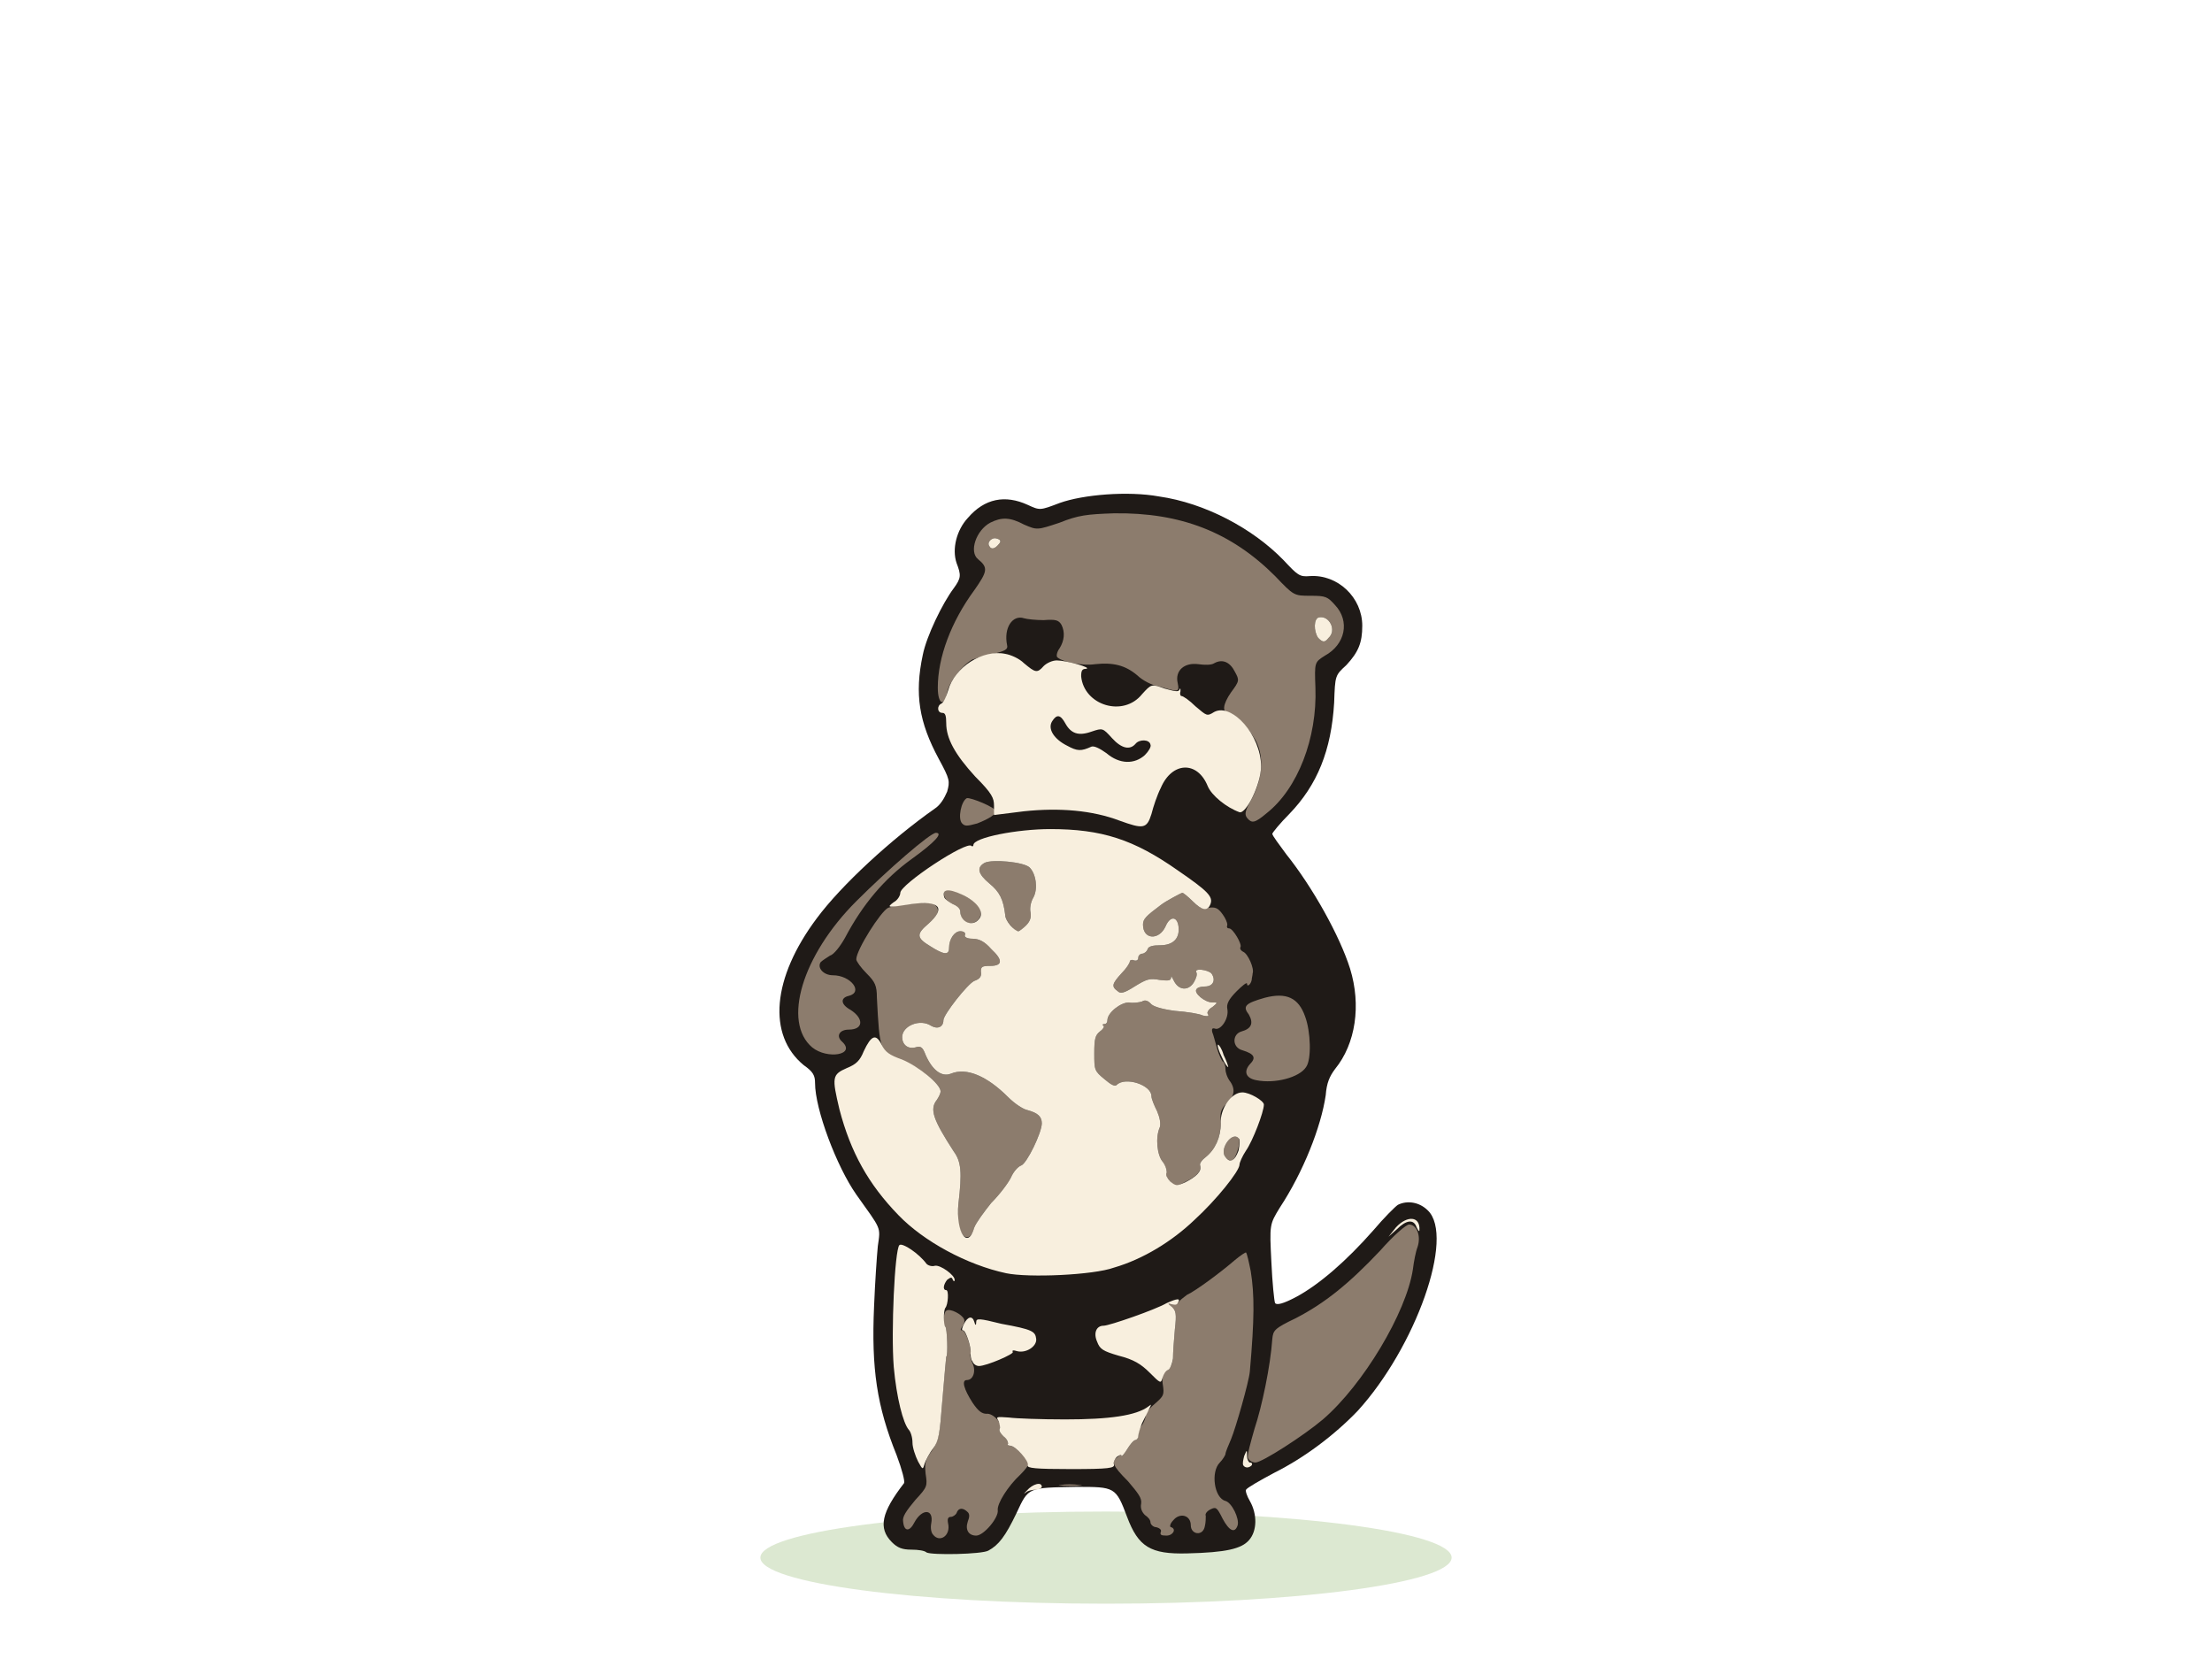
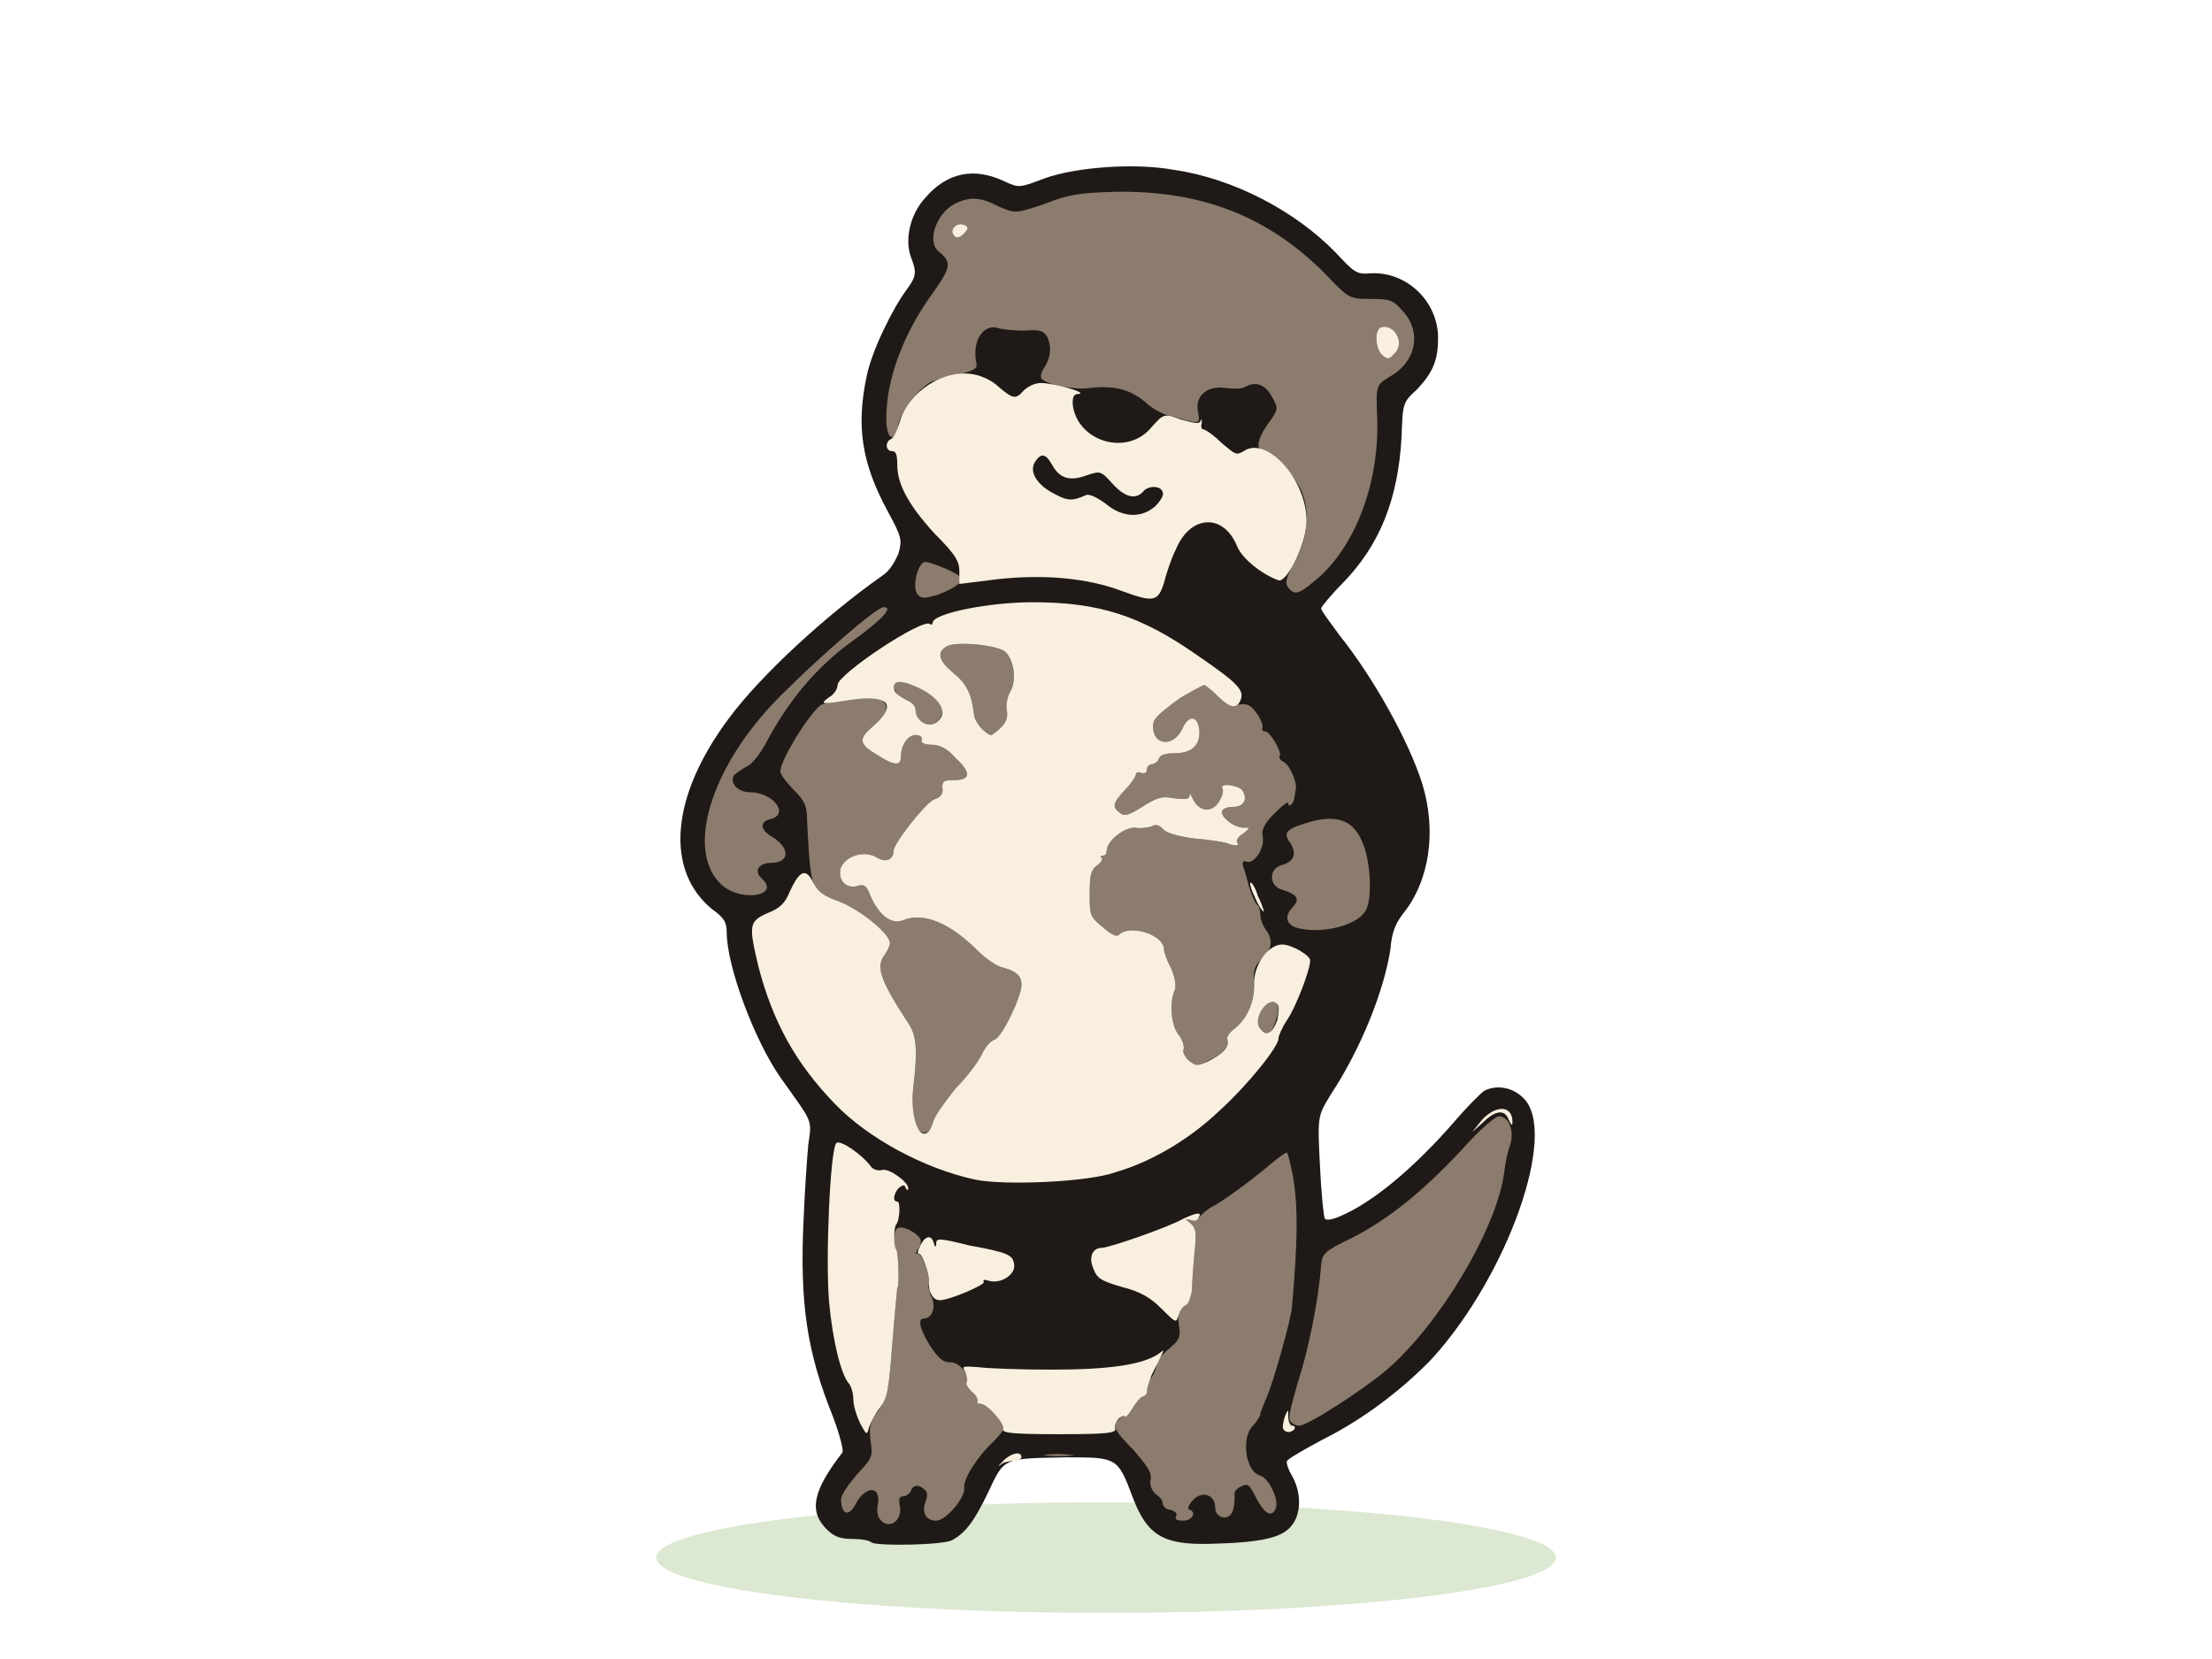
<svg xmlns="http://www.w3.org/2000/svg" viewBox="0 0 240 180">
-   <ellipse cx="120.0" cy="169" rx="37.5" ry="5" fill="#DCE8D1" />
-   <svg x="81.0" y="50.0" width="78.1" height="122.0" viewBox="0 0 76.8 120" fill-rule="evenodd">
+   <ellipse cx="120.0" cy="169" rx="48.8" ry="6" fill="#DCE8D1" />
+   <svg x="69.2" y="13.4" width="101.5" height="158.6" viewBox="0 0 76.8 120" fill-rule="evenodd">
    <path d="M19.2 116.5C19.0 116.3 18.3 116.2 17.6 116.2C16.6 116.2 16.1 116.0 15.5 115.4C14.0 113.9 14.4 112.2 16.8 109.1C16.9 108.9 16.6 107.7 16.0 106.1C13.9 100.9 13.3 96.9 13.6 90.2C13.7 87.7 13.9 84.8 14.0 83.8C14.3 81.7 14.4 82.1 11.7 78.3C9.6 75.3 7.3 69.2 7.3 66.4C7.3 65.6 7.1 65.2 6.1 64.5C2.2 61.3 2.7 55.2 7.5 48.8C10.1 45.3 15.4 40.4 20.1 37.1C20.7 36.7 21.1 36.0 21.4 35.3C21.7 34.2 21.7 34.0 20.5 31.8C18.4 27.9 17.9 24.9 18.8 20.7C19.2 18.7 20.9 15.2 22.1 13.6C22.9 12.5 22.9 12.2 22.4 10.9C21.9 9.4 22.4 7.4 23.6 6.1C25.4 4.0 27.6 3.6 30.0 4.7C31.3 5.3 31.3 5.3 33.4 4.5C35.9 3.6 40.7 3.2 44.0 3.8C48.9 4.5 54.0 7.2 57.3 10.6C58.8 12.2 59.0 12.4 60.1 12.3C63.1 12.1 65.7 14.6 65.7 17.6C65.7 19.4 65.3 20.4 64.0 21.8C62.8 22.9 62.8 22.9 62.7 25.8C62.4 30.9 60.9 34.6 57.9 37.7C56.9 38.7 56.1 39.7 56.1 39.8C56.1 40.0 56.8 40.9 57.6 42.0C60.4 45.5 63.3 50.7 64.4 54.2C65.6 58.1 65.0 62.2 62.8 64.9C62.2 65.7 61.9 66.4 61.8 67.7C61.3 71.1 59.4 75.9 56.9 79.7C55.8 81.5 55.8 81.5 56.0 85.5C56.1 87.7 56.3 89.7 56.4 89.9C56.6 90.1 57.2 90.0 58.7 89.2C61.1 87.9 64.0 85.4 66.9 82.1C68.0 80.8 69.2 79.6 69.5 79.4C70.5 78.9 71.8 79.1 72.7 80.0C75.6 82.8 71.4 94.6 65.2 101.4C62.7 104.0 59.5 106.4 56.3 108.0C54.8 108.8 53.4 109.6 53.3 109.8C53.2 109.9 53.4 110.5 53.7 111.0C54.5 112.4 54.5 114.2 53.6 115.2C52.8 116.1 51.2 116.5 47.0 116.6C43.1 116.7 41.8 115.9 40.6 112.7C39.4 109.5 39.3 109.5 35.2 109.5C30.0 109.6 30.1 109.5 28.8 112.3C27.6 114.8 26.9 115.7 25.8 116.3C25.1 116.7 19.8 116.8 19.2 116.5Z" fill="#1F1A17" />
    <path d="M19.9 114.6C19.7 114.4 19.6 113.9 19.7 113.4C20.0 111.8 18.7 111.8 17.9 113.3C17.4 114.3 16.8 114.3 16.7 113.2C16.6 112.7 17.0 112.1 18.0 110.9C19.3 109.5 19.3 109.4 19.1 108.1C19.0 107.0 19.0 106.7 19.8 105.6C20.5 104.5 20.6 104.1 20.9 100.0C21.1 97.6 21.3 95.6 21.3 95.6C21.5 95.6 21.4 92.5 21.2 92.4C20.9 92.2 21.0 90.9 21.3 90.7C21.7 90.4 23.0 91.1 23.2 91.6C23.3 91.8 23.2 92.2 23.0 92.4C22.8 92.7 22.8 92.8 23.0 92.8C23.4 92.8 24.0 94.7 23.9 95.3C23.8 95.4 23.9 95.9 24.1 96.3C24.5 97.1 24.2 98.1 23.5 98.1C22.9 98.1 23.2 99.1 24.1 100.5C24.7 101.4 25.1 101.7 25.6 101.7C26.3 101.6 27.4 102.8 27.0 103.3C26.9 103.5 27.1 103.8 27.4 104.1C27.8 104.4 27.9 104.7 27.9 104.9C27.8 105.0 27.9 105.1 28.1 105.1C28.6 105.1 30.1 106.6 30.1 107.0C30.1 107.2 29.7 107.7 29.2 108.2C27.9 109.4 26.7 111.3 26.8 112.0C26.9 112.8 25.3 114.7 24.5 114.7C23.7 114.7 23.3 114.1 23.6 113.2C23.8 112.7 23.8 112.4 23.6 112.2C23.1 111.7 22.6 111.7 22.4 112.3C22.3 112.5 22.0 112.7 21.8 112.7C21.5 112.7 21.4 112.9 21.5 113.4C21.8 114.7 20.6 115.5 19.9 114.6ZM44.2 114.3C44.3 114.1 44.1 113.9 43.7 113.8C43.4 113.8 43.1 113.5 43.1 113.3C43.1 113.0 42.8 112.7 42.5 112.5C42.2 112.2 42.0 111.8 42.1 111.3C42.2 110.7 41.8 110.2 40.7 108.9C39.0 107.2 38.9 106.8 39.6 106.3C39.8 106.1 40.0 106.0 40.0 106.2C40.0 106.3 40.3 106.0 40.6 105.5C40.9 105.0 41.3 104.5 41.5 104.5C41.6 104.5 41.8 104.3 41.8 104.0C41.8 103.7 41.9 103.2 42.2 102.9C42.4 102.6 42.6 102.1 42.6 101.8C42.6 101.6 43.1 101.0 43.6 100.6C44.5 99.8 44.6 99.7 44.4 98.5C44.3 97.5 44.4 97.2 44.9 97.0C45.2 96.9 45.4 96.5 45.5 95.8C45.5 95.2 45.6 93.8 45.7 92.7C45.9 91.0 45.8 90.7 45.4 90.3C44.9 89.9 44.9 89.9 45.3 90.0C45.6 90.1 45.9 90.0 46.1 89.8C46.2 89.6 46.6 89.3 47.0 89.0C47.9 88.6 50.6 86.6 52.1 85.3C52.7 84.8 53.3 84.4 53.3 84.5C53.4 84.6 53.6 85.5 53.8 86.5C54.2 89.0 54.2 91.5 53.7 97.2C53.6 98.3 52.2 103.2 51.7 104.4C51.4 105.1 51.1 105.8 51.1 106.0C51.1 106.1 50.8 106.6 50.5 106.9C49.5 107.9 49.9 110.7 51.1 111.0C51.8 111.2 52.6 112.9 52.4 113.6C52.1 114.5 51.5 114.2 50.8 112.9C50.2 111.7 50.1 111.6 49.5 111.9C49.1 112.1 48.9 112.4 49.0 112.6C49.0 112.8 49.0 113.3 48.9 113.7C48.7 114.8 47.4 114.6 47.4 113.6C47.4 112.5 46.2 112.2 45.5 113.1C45.2 113.4 45.1 113.8 45.3 113.8C45.9 114.0 45.5 114.7 44.8 114.7C44.2 114.7 44.1 114.6 44.2 114.3ZM33.5 109.3C34.0 109.2 34.9 109.2 35.5 109.3C36.1 109.3 35.7 109.4 34.6 109.4C33.5 109.4 33.0 109.3 33.5 109.3ZM53.5 106.4C53.4 106.1 53.8 104.7 54.2 103.3C55.0 100.9 55.9 96.6 56.1 93.7C56.2 92.8 56.3 92.6 58.6 91.5C61.7 89.9 64.3 87.8 67.6 84.3C69.1 82.6 70.4 81.5 70.7 81.5C71.5 81.5 72.0 82.7 71.6 83.9C71.4 84.4 71.2 85.5 71.1 86.3C70.4 90.9 65.8 98.6 61.5 102.3C59.5 104.0 55.0 106.9 54.3 106.9C54.0 106.9 53.6 106.7 53.5 106.4ZM22.8 82.1C22.5 81.5 22.5 80.6 22.6 79.3C23.0 75.9 22.9 74.8 22.1 73.7C19.9 70.3 19.5 69.2 20.3 68.2C20.5 67.9 20.7 67.5 20.7 67.3C20.7 66.5 18.3 64.6 16.6 64.0C14.2 63.1 14.2 63.0 13.9 57.3C13.9 56.0 13.7 55.6 12.8 54.7C12.2 54.1 11.7 53.4 11.7 53.2C11.7 52.2 14.3 48.1 15.1 47.7C16.3 47.3 19.7 47.0 20.0 47.3C20.7 47.9 20.5 48.4 19.4 49.4C18.1 50.5 18.1 50.9 19.6 51.8C21.0 52.7 21.6 52.8 21.6 52.0C21.6 51.0 22.2 50.2 22.8 50.2C23.2 50.2 23.4 50.4 23.3 50.6C23.2 50.8 23.5 51.0 24.1 51.0C24.8 51.0 25.4 51.3 26.1 52.1C27.4 53.3 27.3 53.9 26.0 53.9C25.1 53.9 25.0 54.0 25.0 54.5C25.1 55.0 24.9 55.3 24.3 55.5C23.6 55.8 21.0 59.1 21.0 59.7C21.0 60.4 20.4 60.7 19.7 60.3C18.5 59.5 16.6 60.3 16.6 61.5C16.6 62.3 17.2 62.8 18.0 62.6C18.6 62.4 18.8 62.6 19.1 63.4C19.8 65.0 20.8 65.8 21.8 65.4C23.5 64.7 25.7 65.7 27.9 67.9C28.6 68.6 29.5 69.2 30.0 69.3C31.1 69.6 31.5 70.0 31.5 70.7C31.5 71.7 29.9 75.0 29.3 75.2C29.0 75.3 28.5 75.8 28.2 76.5C27.9 77.1 27.0 78.3 26.1 79.2C25.3 80.2 24.5 81.3 24.3 81.8C24.0 83.1 23.2 83.2 22.8 82.1ZM45.1 76.8C44.8 76.5 44.7 76.1 44.8 75.9C44.9 75.8 44.7 75.3 44.4 74.8C43.8 74.1 43.6 72.2 44.1 71.1C44.2 70.7 44.1 70.1 43.8 69.4C43.5 68.8 43.2 68.1 43.2 67.8C43.2 66.6 40.4 65.7 39.5 66.6C39.3 66.8 38.9 66.6 38.2 66.0C37.1 65.1 37.1 65.0 37.1 63.2C37.1 61.7 37.2 61.3 37.7 60.9C38.0 60.7 38.2 60.4 38.1 60.3C37.9 60.2 38.0 60.1 38.2 60.1C38.4 60.1 38.5 59.9 38.5 59.7C38.5 58.9 39.9 57.8 40.8 57.8C41.2 57.9 41.9 57.8 42.2 57.7C42.5 57.5 42.8 57.6 43.1 57.9C43.3 58.2 44.2 58.5 45.7 58.7C47.0 58.8 48.3 59.0 48.7 59.2C49.2 59.3 49.4 59.3 49.2 59.0C49.1 58.9 49.3 58.5 49.7 58.3C50.3 57.8 50.3 57.8 49.7 57.8C48.9 57.8 47.7 56.8 48.0 56.4C48.1 56.2 48.5 56.1 48.9 56.1C49.8 56.1 50.1 55.4 49.6 54.7C49.2 54.3 47.7 54.1 48.0 54.6C48.1 54.8 48.0 55.2 47.7 55.7C47.1 56.6 46.1 56.5 45.6 55.5C45.4 55.1 45.3 54.9 45.3 55.1C45.3 55.5 45.0 55.5 44.1 55.4C43.0 55.2 42.7 55.3 41.4 56.1C40.3 56.8 39.9 56.9 39.6 56.6C38.9 56.1 39.0 55.8 40.0 54.7C40.5 54.2 40.9 53.6 40.9 53.4C40.9 53.3 41.1 53.2 41.3 53.3C41.6 53.4 41.8 53.3 41.8 53.0C41.8 52.8 42.0 52.6 42.2 52.6C42.4 52.6 42.7 52.4 42.8 52.1C42.9 51.8 43.4 51.7 44.1 51.7C45.5 51.7 46.2 51.0 46.1 49.8C46.0 48.6 45.2 48.5 44.7 49.7C44.0 51.2 42.3 51.1 42.3 49.5C42.3 48.9 42.6 48.6 44.2 47.4C44.7 47.0 46.4 46.1 46.5 46.1C46.6 46.1 47.1 46.5 47.6 47.0C48.3 47.7 48.7 47.9 49.3 47.7C50.0 47.6 50.3 47.7 50.8 48.4C51.1 48.8 51.3 49.3 51.3 49.5C51.2 49.8 51.3 49.9 51.5 49.9C51.9 49.9 52.9 51.6 52.7 51.9C52.6 52.1 52.8 52.3 53.0 52.4C53.5 52.6 54.2 54.2 54.0 54.7C54.0 54.9 53.9 55.2 53.9 55.4C53.8 55.9 53.4 56.2 53.4 55.8C53.4 55.6 52.9 56.0 52.3 56.6C51.4 57.5 51.2 58.0 51.3 58.5C51.5 59.5 50.6 60.8 50.0 60.6C49.7 60.5 49.6 60.6 49.7 61.0C49.8 61.2 50.0 62.0 50.2 62.7C50.4 63.4 50.7 64.0 50.8 64.1C51.0 64.2 51.1 64.6 51.1 64.9C51.1 65.3 51.3 65.8 51.5 66.1C52.2 67.0 52.1 67.8 51.2 68.6C50.6 69.2 50.5 69.6 50.6 70.6C50.6 72.2 50.0 73.5 49.0 74.3C48.6 74.6 48.3 75.0 48.4 75.2C48.6 75.7 48.0 76.4 46.9 76.9C45.8 77.5 45.7 77.5 45.1 76.8ZM51.1 74.3C50.4 73.5 51.8 71.5 52.5 72.3C52.8 72.6 52.2 74.5 51.8 74.7C51.6 74.7 51.3 74.6 51.1 74.3ZM54.4 66.1C53.3 65.9 53.0 65.2 53.7 64.4C54.4 63.7 54.2 63.3 52.9 62.9C51.8 62.6 51.8 61.2 52.8 60.9C53.9 60.6 54.1 60.0 53.6 59.1C52.9 58.2 53.2 57.9 55.3 57.3C57.6 56.7 58.9 57.3 59.6 59.3C60.2 60.9 60.3 63.9 59.7 64.7C59.0 65.8 56.4 66.5 54.4 66.1ZM7.0 62.6C3.8 59.9 5.9 52.8 11.7 47.0C15.1 43.6 19.6 39.7 20.2 39.7C21.0 39.7 20.1 40.7 17.6 42.5C14.7 44.6 12.4 47.3 10.5 50.9C10.0 51.8 9.3 52.7 8.9 52.8C8.6 53.0 8.1 53.3 7.9 53.5C7.5 54.1 8.2 54.9 9.2 54.9C11.1 54.9 12.5 56.7 10.9 57.1C10.0 57.3 10.0 58.0 11.1 58.6C12.5 59.5 12.5 60.7 10.9 60.7C9.9 60.7 9.5 61.4 10.2 62.0C11.7 63.4 8.6 63.9 7.0 62.6ZM28.2 49.6C27.9 49.3 27.6 48.8 27.6 48.5C27.4 46.8 27.0 46.0 25.9 45.1C24.7 44.1 24.5 43.4 25.4 42.9C26.2 42.5 29.6 42.8 30.2 43.4C30.9 44.1 31.1 45.7 30.6 46.6C30.3 47.1 30.2 47.8 30.3 48.2C30.4 48.8 30.2 49.2 29.8 49.6C29.0 50.4 28.8 50.4 28.2 49.6ZM23.1 49.0C22.9 48.8 22.8 48.4 22.8 48.1C22.8 47.8 22.5 47.5 22.0 47.3C21.2 47.0 20.8 46.2 21.2 45.8C21.6 45.4 24.5 46.9 24.9 47.7C25.4 48.9 24.0 49.9 23.1 49.0ZM23.0 38.7C22.5 38.2 22.9 36.3 23.5 36.0C23.9 35.9 26.6 37.0 26.6 37.4C26.6 37.7 25.9 38.2 24.6 38.7C23.5 39.0 23.3 39.0 23.0 38.7ZM53.4 38.1C53.1 37.7 53.2 37.3 54.0 35.9C55.0 33.9 55.2 31.9 54.5 30.2C54.0 29.0 52.1 26.9 51.5 26.9C50.7 26.9 50.8 26.0 51.7 24.7C52.6 23.5 52.6 23.4 52.1 22.5C51.6 21.5 50.8 21.1 49.9 21.6C49.6 21.8 48.9 21.8 48.2 21.7C46.7 21.5 45.7 22.4 46.0 23.7C46.2 24.7 46.1 24.7 44.1 24.1C43.3 24.0 42.2 23.4 41.7 22.9C40.4 21.8 39.1 21.5 37.2 21.7C35.9 21.9 33.8 21.5 33.2 21.0C33.0 20.9 33.1 20.4 33.4 20.0C33.9 19.2 34.0 18.3 33.6 17.5C33.3 17.0 33.0 16.9 31.7 17.0C30.9 17.0 29.9 16.9 29.6 16.8C28.4 16.4 27.4 17.8 27.8 19.7C27.9 20.1 27.6 20.3 26.3 20.6C25.4 20.8 24.4 21.1 24.1 21.2C23.0 21.8 21.6 23.6 21.4 24.7C21.1 26.3 20.4 26.0 20.4 24.2C20.4 21.0 21.8 17.2 24.3 13.8C25.7 11.8 25.8 11.4 24.7 10.5C23.7 9.7 24.5 7.4 26.0 6.6C27.2 6.0 28.1 6.0 29.6 6.8C31.0 7.4 31.0 7.4 33.4 6.6C35.4 5.8 36.3 5.7 39.2 5.6C46.3 5.5 51.7 7.6 56.4 12.3C58.4 14.4 58.4 14.4 60.2 14.4C61.8 14.4 62.0 14.5 62.8 15.4C64.4 17.1 63.9 19.6 61.7 20.8C60.6 21.5 60.6 21.5 60.7 24.2C60.9 29.6 58.8 35.0 55.5 37.6C54.2 38.7 53.9 38.7 53.4 38.1ZM62.1 18.9C63.0 18.1 62.2 16.5 61.1 16.7C60.5 16.8 60.5 18.2 61.0 18.9C61.5 19.4 61.7 19.4 62.1 18.9ZM26.9 8.9C27.2 8.6 27.1 8.4 26.7 8.3C26.2 8.1 25.6 8.7 25.9 9.1C26.1 9.5 26.5 9.4 26.9 8.9Z" fill="#8C7C6D" />
    <path d="M29.9 109.9C30.5 109.2 31.5 108.9 31.5 109.5C31.5 109.6 31.2 109.8 30.9 109.8C30.5 109.8 30.0 109.9 29.8 110.1C29.5 110.3 29.6 110.2 29.9 109.9ZM18.3 106.8C18.0 106.2 17.7 105.3 17.7 104.8C17.7 104.2 17.5 103.6 17.3 103.4C16.7 102.7 16.0 100.0 15.7 96.7C15.4 93.0 15.8 84.2 16.3 83.7C16.6 83.4 18.4 84.6 19.2 85.7C19.4 85.9 19.8 86.0 20.1 85.9C20.7 85.8 22.2 86.9 22.2 87.4C22.2 87.6 22.1 87.6 22.0 87.4C21.9 87.1 21.8 87.1 21.4 87.4C21.0 87.9 20.9 88.5 21.3 88.5C21.6 88.5 21.5 90.1 21.2 90.4C21.0 90.7 21.0 92.2 21.2 92.4C21.4 92.5 21.5 95.6 21.3 95.6C21.3 95.6 21.1 97.6 20.9 100.1C20.6 104.0 20.5 104.6 19.9 105.4C19.5 105.9 19.1 106.7 19.0 107.0C18.8 107.7 18.8 107.7 18.3 106.8ZM30.0 107.2C30.2 106.8 28.7 105.1 28.1 105.1C27.9 105.1 27.8 105.0 27.9 104.9C27.9 104.7 27.8 104.4 27.4 104.1C27.1 103.8 26.9 103.5 27.0 103.3C27.1 103.2 27.0 102.8 26.9 102.5C26.6 102.0 26.6 102.0 28.0 102.1C28.7 102.2 31.4 102.3 34.0 102.3C38.7 102.3 41.6 101.9 42.9 100.9C43.3 100.6 43.3 100.5 42.2 102.7C42.0 103.2 41.8 103.8 41.8 104.1C41.8 104.3 41.6 104.5 41.5 104.5C41.3 104.5 40.9 105.0 40.6 105.5C40.3 106.0 40.0 106.3 40.0 106.2C40.0 106.0 39.8 106.1 39.5 106.3C39.3 106.5 39.1 106.9 39.2 107.1C39.3 107.5 38.7 107.6 34.6 107.6C30.8 107.6 29.9 107.5 30.0 107.2ZM53.0 107.2C52.9 107.0 53.0 106.6 53.1 106.2C53.4 105.5 53.4 105.5 53.4 106.2C53.4 106.6 53.6 106.9 53.7 106.9C53.9 106.9 54.0 107.0 53.9 107.2C53.6 107.5 53.2 107.5 53.0 107.2ZM43.0 97.3C42.1 96.4 41.3 95.9 39.7 95.5C38.0 95.0 37.7 94.8 37.4 94.0C37.0 93.1 37.3 92.3 38.1 92.3C38.7 92.3 43.6 90.6 44.8 89.9C45.9 89.4 46.4 89.3 46.0 89.9C45.9 90.1 45.6 90.1 45.3 90.0C44.9 89.9 44.9 89.9 45.4 90.3C45.8 90.7 45.9 91.0 45.7 92.7C45.6 93.8 45.5 95.2 45.5 95.8C45.4 96.4 45.2 96.9 45.0 97.0C44.7 97.1 44.5 97.5 44.4 97.8C44.2 98.5 44.2 98.5 43.0 97.3ZM24.1 96.1C23.9 95.9 23.9 95.4 23.9 95.2C24.0 94.7 23.4 92.8 23.1 92.8C22.9 92.8 23.0 92.5 23.2 92.1C23.6 91.3 24.1 91.2 24.3 91.9C24.4 92.3 24.5 92.3 24.5 91.9C24.5 91.5 24.8 91.5 27.2 92.1C30.5 92.7 30.8 92.9 30.9 93.7C31.0 94.5 29.8 95.3 28.8 95.0C28.5 94.9 28.3 94.9 28.4 95.1C28.6 95.3 25.6 96.6 24.8 96.6C24.5 96.6 24.2 96.4 24.1 96.1ZM27.7 86.7C23.5 85.8 18.9 83.3 16.2 80.5C13.0 77.2 11.1 73.8 9.9 69.2C9.1 65.8 9.1 65.5 10.7 64.8C11.7 64.4 12.1 64.0 12.5 63.0C13.3 61.3 13.8 61.1 14.4 62.3C14.8 63.1 15.2 63.4 16.6 63.9C18.3 64.6 20.7 66.5 20.7 67.3C20.7 67.5 20.5 67.9 20.3 68.2C19.5 69.2 19.9 70.3 22.1 73.7C22.9 74.8 23.0 75.9 22.6 79.3C22.3 82.3 23.6 84.3 24.3 81.8C24.5 81.3 25.3 80.2 26.1 79.2C27.0 78.3 27.9 77.1 28.2 76.5C28.5 75.8 29.0 75.3 29.3 75.2C29.9 75.0 31.5 71.7 31.5 70.7C31.5 70.0 31.1 69.6 30.0 69.3C29.5 69.2 28.6 68.6 27.9 67.9C25.7 65.7 23.5 64.7 21.8 65.4C20.8 65.8 19.8 65.0 19.1 63.4C18.8 62.6 18.6 62.4 18.0 62.6C17.2 62.8 16.6 62.3 16.6 61.5C16.6 60.3 18.5 59.5 19.7 60.3C20.4 60.7 21.0 60.4 21.0 59.7C21.0 59.1 23.6 55.8 24.3 55.5C24.9 55.3 25.1 55.0 25.0 54.5C25.0 54.0 25.1 53.9 26.0 53.9C27.3 53.9 27.4 53.3 26.1 52.1C25.4 51.3 24.8 51.0 24.1 51.0C23.5 51.0 23.2 50.8 23.3 50.6C23.4 50.4 23.2 50.2 22.8 50.2C22.2 50.2 21.6 51.0 21.6 52.0C21.6 52.8 21.0 52.7 19.6 51.8C18.1 50.9 18.1 50.5 19.4 49.4C21.3 47.7 20.6 46.9 17.6 47.3C15.0 47.7 14.9 47.7 15.7 47.1C16.1 46.9 16.4 46.4 16.4 46.1C16.4 45.2 23.5 40.5 24.0 41.1C24.1 41.2 24.2 41.1 24.2 41.0C24.2 40.2 28.9 39.3 32.4 39.3C37.9 39.3 41.3 40.4 46.0 43.7C49.2 45.9 49.8 46.5 49.5 47.3C49.2 48.1 48.6 48.0 47.6 47.0C47.1 46.5 46.6 46.1 46.5 46.1C46.4 46.1 44.7 47.0 44.2 47.4C42.6 48.6 42.3 48.9 42.3 49.5C42.3 51.1 44.0 51.2 44.7 49.7C45.2 48.5 46.0 48.6 46.1 49.8C46.2 51.0 45.5 51.7 44.1 51.7C43.4 51.7 42.9 51.8 42.8 52.1C42.7 52.4 42.4 52.6 42.2 52.6C42.0 52.6 41.8 52.8 41.8 53.0C41.8 53.3 41.6 53.4 41.3 53.3C41.1 53.2 40.9 53.3 40.9 53.4C40.9 53.6 40.5 54.2 40.0 54.7C39.0 55.8 38.9 56.1 39.6 56.6C39.9 56.9 40.3 56.8 41.4 56.1C42.7 55.3 43.0 55.2 44.1 55.4C45.0 55.5 45.3 55.5 45.3 55.1C45.3 54.9 45.4 55.1 45.6 55.5C46.1 56.5 47.1 56.6 47.7 55.7C48.0 55.2 48.1 54.8 48.0 54.6C47.7 54.1 49.2 54.3 49.6 54.7C50.1 55.4 49.8 56.1 48.9 56.1C48.5 56.1 48.1 56.2 48.0 56.4C47.7 56.8 48.9 57.8 49.7 57.8C50.3 57.8 50.3 57.8 49.7 58.3C49.3 58.5 49.1 58.9 49.2 59.0C49.4 59.3 49.2 59.3 48.7 59.2C48.3 59.0 47.0 58.8 45.7 58.7C44.2 58.5 43.3 58.2 43.1 57.9C42.8 57.6 42.5 57.5 42.2 57.7C41.9 57.8 41.2 57.9 40.8 57.8C39.9 57.8 38.5 58.9 38.5 59.7C38.5 59.9 38.4 60.1 38.2 60.1C38.0 60.1 37.9 60.2 38.1 60.3C38.2 60.4 38.0 60.7 37.7 60.9C37.2 61.3 37.1 61.7 37.1 63.2C37.1 65.0 37.1 65.1 38.2 66.0C38.9 66.6 39.3 66.8 39.5 66.6C40.4 65.7 43.2 66.6 43.2 67.8C43.2 68.1 43.5 68.8 43.8 69.4C44.1 70.1 44.2 70.7 44.1 71.1C43.6 72.2 43.8 74.1 44.4 74.8C44.7 75.2 44.9 75.8 44.8 76.0C44.7 76.2 44.9 76.6 45.2 76.9C45.8 77.4 45.9 77.4 46.8 77.0C48.0 76.4 48.6 75.8 48.4 75.2C48.3 75.0 48.6 74.6 49.0 74.3C50.0 73.5 50.6 72.2 50.6 70.7C50.5 69.2 51.7 67.4 52.9 67.4C53.7 67.4 55.2 68.3 55.2 68.7C55.2 69.5 54.0 72.6 53.3 73.6C52.9 74.2 52.6 74.9 52.6 75.1C52.6 75.8 50.1 78.9 47.8 81.0C45.4 83.3 42.3 85.2 39.2 86.1C37.0 86.9 30.1 87.2 27.7 86.7ZM69.3 81.8C70.5 80.5 71.9 80.6 71.8 82.1C71.8 82.3 71.7 82.2 71.5 81.8C71.2 80.9 70.4 81.0 69.4 82.0L68.5 82.8 L69.3 81.8ZM52.5 73.6C52.6 73.0 52.7 72.4 52.5 72.3C51.8 71.5 50.4 73.5 51.1 74.3C51.6 75.0 52.1 74.7 52.5 73.6ZM50.7 63.6C50.4 63.0 50.2 62.4 50.3 62.3C50.4 62.3 50.7 62.7 50.9 63.4C51.2 64.0 51.4 64.6 51.4 64.7C51.3 64.7 51.0 64.3 50.7 63.6ZM29.8 49.6C30.2 49.2 30.4 48.8 30.3 48.2C30.2 47.8 30.3 47.1 30.6 46.6C31.1 45.7 30.9 44.1 30.2 43.4C29.6 42.8 26.2 42.5 25.4 42.9C24.5 43.4 24.7 44.1 25.9 45.1C27.0 46.0 27.4 46.8 27.6 48.5C27.6 49.1 28.6 50.2 29.0 50.2C29.1 50.2 29.5 49.9 29.8 49.6ZM24.8 48.9C25.4 48.2 24.7 47.1 23.0 46.3C21.5 45.6 20.8 45.7 21.1 46.6C21.2 46.8 21.6 47.1 22.0 47.3C22.5 47.5 22.8 47.8 22.8 48.1C22.8 49.2 24.1 49.8 24.8 48.9ZM39.8 38.4C36.9 37.3 33.4 37.0 29.6 37.4L26.4 37.8 L26.4 36.8C26.4 36.0 26.2 35.5 24.4 33.7C22.2 31.3 21.3 29.6 21.3 28.0C21.3 27.2 21.2 26.9 20.9 26.9C20.3 26.9 20.3 26.1 20.8 25.9C21.0 25.8 21.3 25.2 21.5 24.5C22.2 22.0 25.2 20.1 27.6 20.6C28.2 20.7 29.1 21.1 29.6 21.6C30.8 22.6 31.0 22.7 31.7 21.9C32.0 21.6 32.6 21.3 33.1 21.3C34.1 21.3 37.0 22.1 36.2 22.2C35.8 22.2 35.7 22.4 35.7 23.0C36.0 26.1 40.2 27.4 42.2 24.9C43.2 23.8 43.2 23.8 44.6 24.3C45.7 24.6 46.1 24.7 46.2 24.4C46.3 24.2 46.3 24.3 46.3 24.6C46.2 24.9 46.3 25.1 46.4 25.1C46.6 25.1 47.3 25.6 47.9 26.2C49.1 27.2 49.1 27.3 49.9 26.8C51.8 25.8 54.9 29.3 54.9 32.6C54.9 34.5 53.3 37.7 52.6 37.5C51.2 37.0 49.6 35.7 49.2 34.7C48.1 32.0 45.4 32.1 44.2 34.9C43.8 35.7 43.4 36.9 43.2 37.7C42.7 39.3 42.3 39.3 39.8 38.4ZM42.5 31.4C42.9 31.0 43.2 30.5 43.1 30.3C43.0 29.7 41.9 29.7 41.5 30.2C40.9 30.9 40.0 30.7 39.0 29.6C38.0 28.5 38.0 28.5 36.8 28.9C35.4 29.4 34.6 29.1 34.0 28.0C33.5 27.1 33.1 27.0 32.6 27.8C32.1 28.6 32.8 29.7 34.2 30.4C35.3 31.0 35.7 31.0 36.8 30.5C37.1 30.4 37.7 30.7 38.4 31.2C39.8 32.4 41.4 32.4 42.5 31.4ZM61.0 18.9C60.5 18.2 60.5 16.8 61.1 16.7C62.2 16.5 63.0 18.1 62.1 18.9C61.7 19.4 61.5 19.4 61.0 18.9ZM25.9 9.1C25.6 8.7 26.2 8.1 26.7 8.3C27.1 8.4 27.2 8.6 26.9 8.9C26.5 9.4 26.1 9.5 25.9 9.1Z" fill="#F8EFDE" />
  </svg>
</svg>
